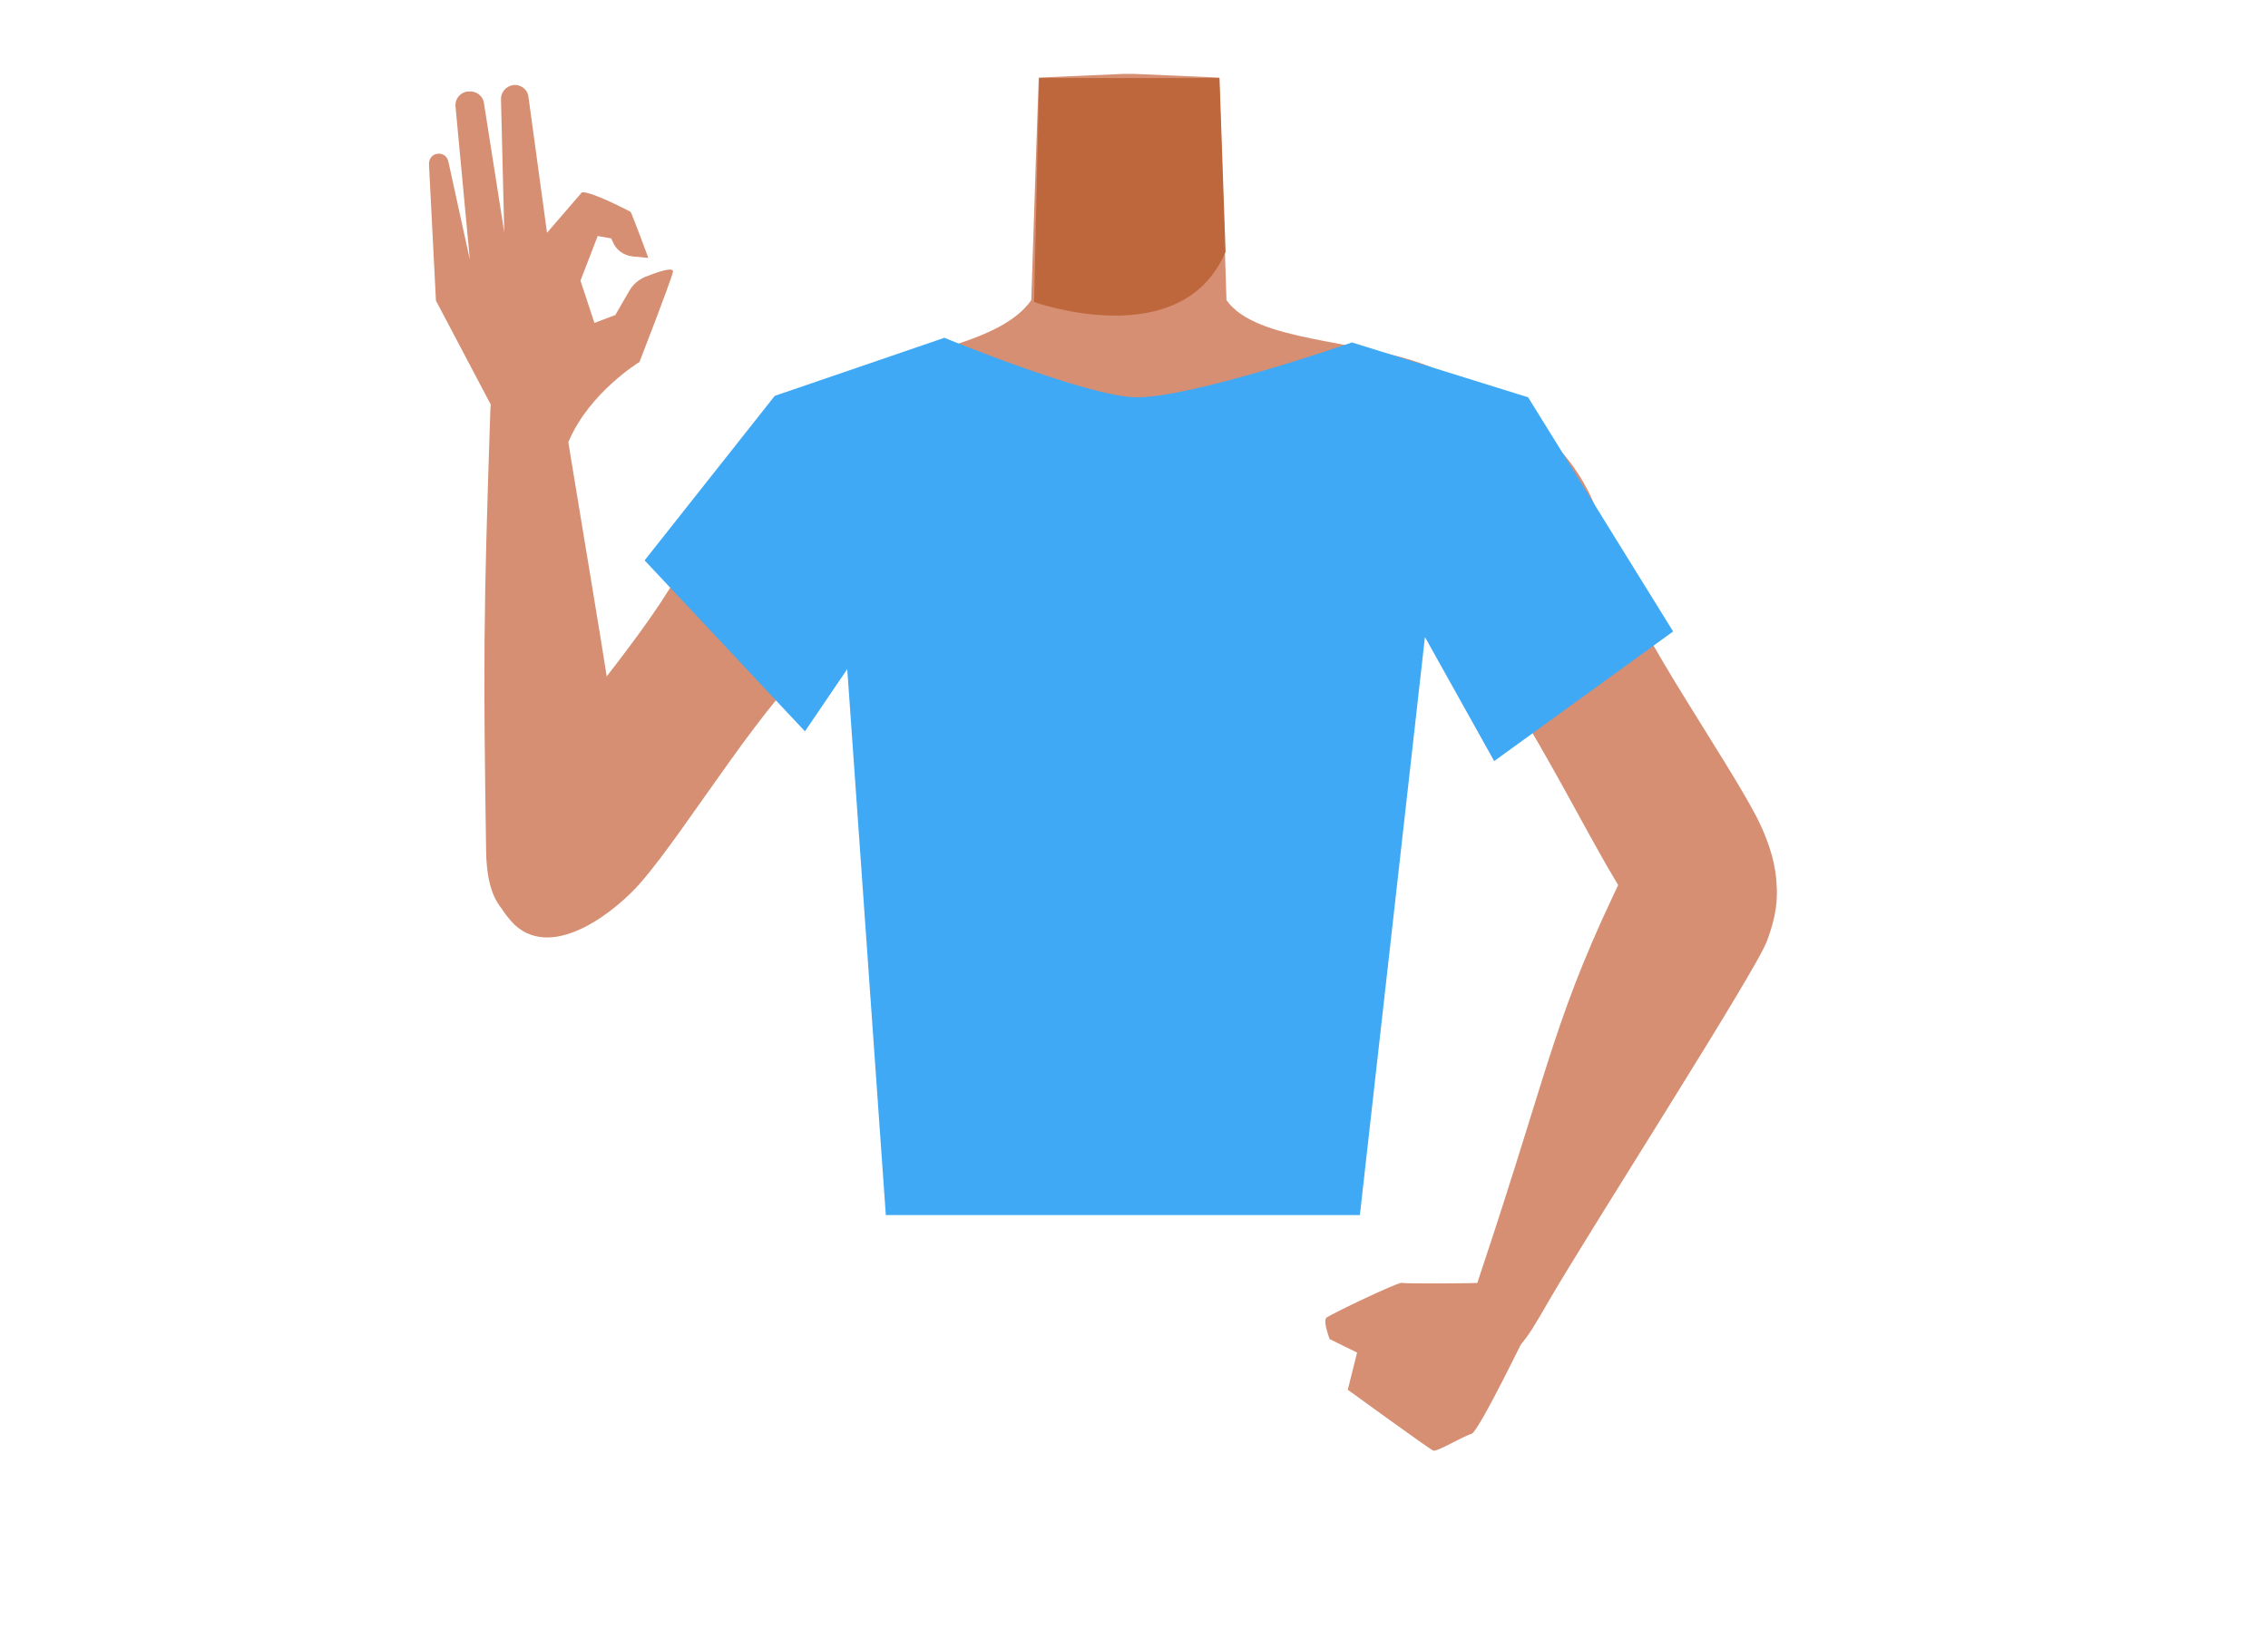
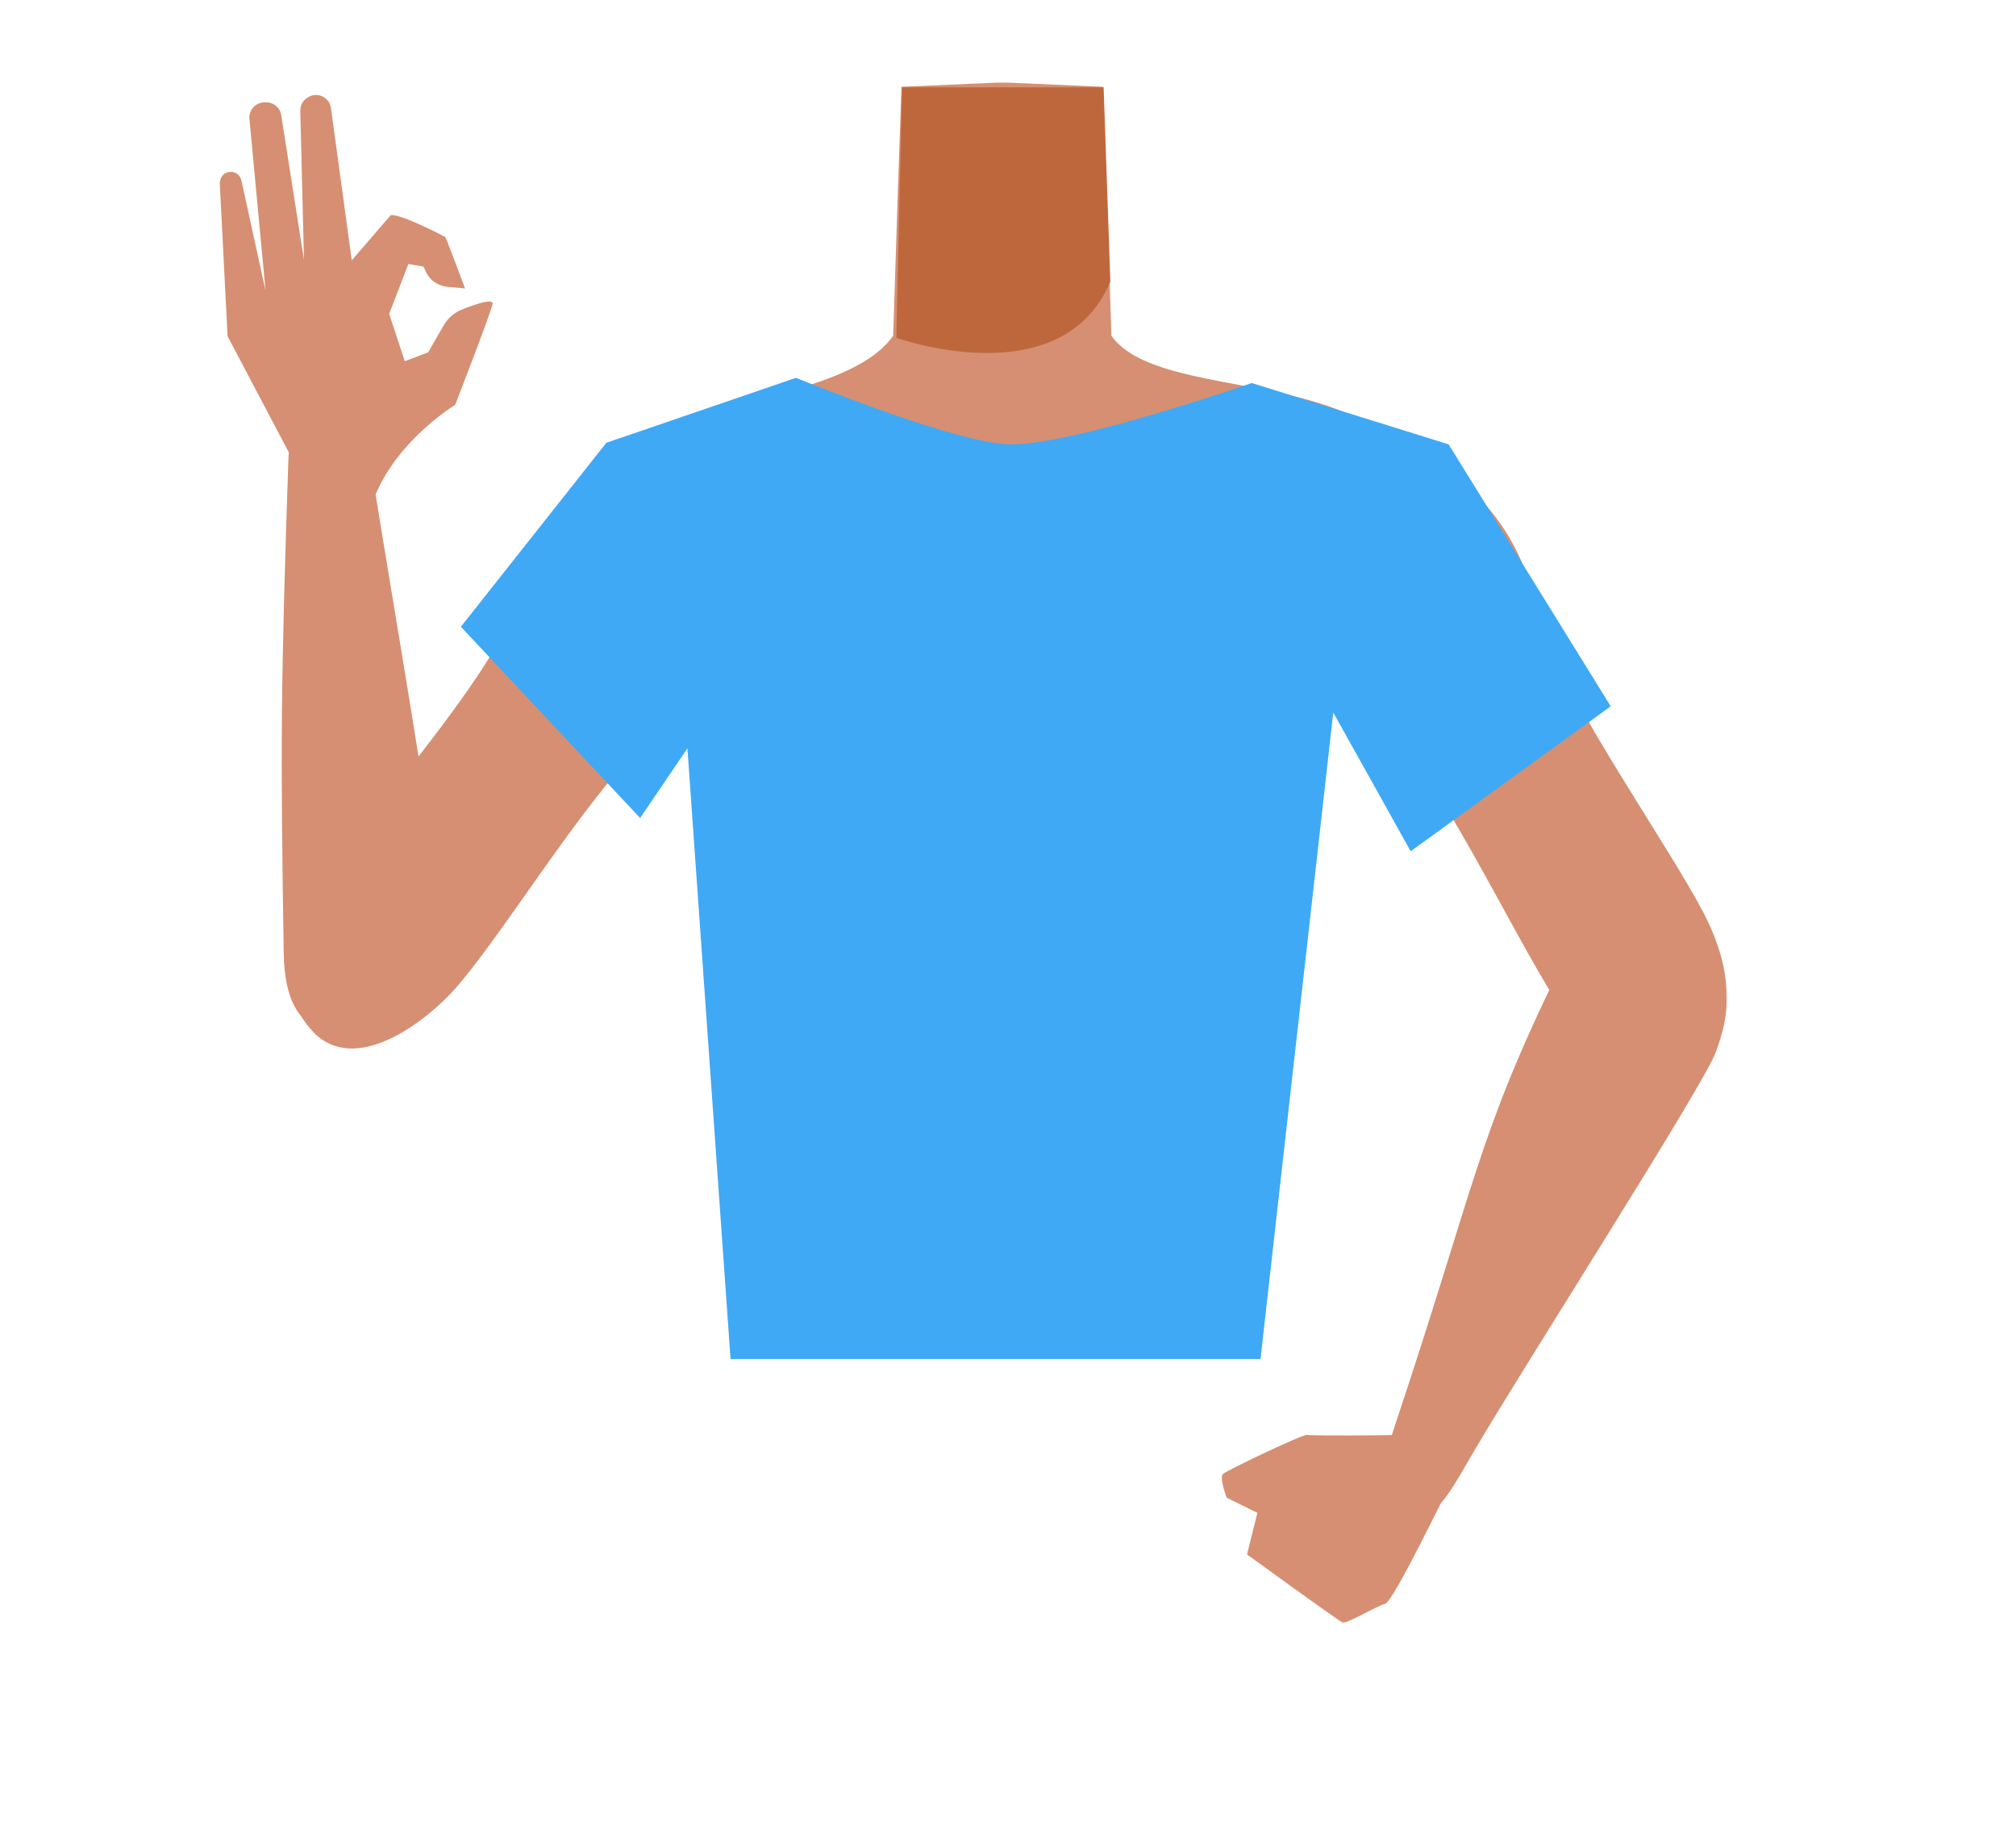
- <svg xmlns="http://www.w3.org/2000/svg" version="1.1" id="Calque_1" x="0px" y="0px" viewBox="0 0 488 354.5" style="enable-background:new 0 0 488 354.5;" xml:space="preserve">
+ <svg xmlns="http://www.w3.org/2000/svg" version="1.1" id="Calque_1" x="0px" y="0px" viewBox="0 0 388 354.5" style="enable-background:new 0 0 388 354.5;" xml:space="preserve">
  <style type="text/css">
	.st0{fill:#D68F72;}
	.st1{fill:#BF673C;}
	.st2{fill:#3FA9F5;}
</style>
  <g id="Calque_10">
-     <path class="st0" d="M243,167c-5.5-3.6-8-0.6-13.7,2.5c-9.8,5.3-15.8,23.7-26.7,26.2c-3.9,0.9-12.7-15.1-13.7-21.3   c-1.5-9.3,2.5-27.5-8.4-36.9c-9.2-7.9-21.5-3.7-25.5-16.3c-7-22,17.3-35.8,27.2-39.7c15.2-5.9,33.3-7.8,39.7-16.9l0.9-27.7   l0.7-20.2l18.3-0.8h2.2l18.3,0.8l0.7,20.2l0.9,27.7c6.4,9.1,28.4,8.3,43.5,14.2c10,3.9,30.4,20.4,23.4,42.4   c-4,12.6-16.2,8.4-25.5,16.3c-10.9,9.3-6.9,27.5-8.4,36.8c-1,6.3-9.9,22.2-13.7,21.3c-10.8-2.5-16.9-20.9-26.7-26.2   C251,166.4,248.5,163.4,243,167" />
-     <path class="st1" d="M222.5,65c0,0,31.8,11.4,41.2-10.8l-1.3-37.4h-38.8L222.5,65z" />
-     <path class="st0" d="M293.3,103.3c1.6,21.9,14.8,26.7,21.9,33.8c11.3,11.3,25.7,42.1,34.3,55.5c4.1,6.3,15.8,19.5,25.5,13l0,0   c12-8.9,6.3-23.2,3-29.7c-6.8-13.1-25.3-39.1-30.1-53.1c-3.6-10.4-5-21.5-19.3-32.4c0,0-13.9-12-25.7-6.2   C295.3,88,292.6,94.3,293.3,103.3L293.3,103.3z" />
-     <path class="st0" d="M372.5,177.8c13.4,6.9,9.9,18.8,7.7,24.7c-2.3,6.4-37.9,61.9-46.9,77.4c-5.1,8.8-7.6,13.6-13.1,11.1   c-5-2.3-4.9-7.2-1.8-16.5c15.8-47.3,15.8-55.5,31.8-88.2C357,172.5,369.1,176.1,372.5,177.8z" />
-     <path class="st0" d="M203.5,108.8c-4.3,21.5-18,24.7-25.9,30.9c-12.6,9.8-29.3,38.2-39.7,50.2c-4.9,5.7-18.5,17-27.1,9.2l0,0   c-10.6-10.6-3-23.9,1.3-29.8c8.6-12,28.3-34.5,34.9-47.8c4.9-9.9,7.6-20.7,23.1-29.8c0,0,15.3-10.2,26.3-3   C203.3,93.4,205.2,100,203.5,108.8L203.5,108.8z" />
-     <path class="st0" d="M120.4,197.8c15-1.2,14.4-12.8,14.7-19.1c0.3-6.8-11.1-72-13.8-89.8c-1.5-10.1-2-15.4-8.1-15.1   c-5.5,0.3-7.6,10.6-7.7,14.7c-1.5,44.4-1.5,55-0.9,94.8C104.9,202.2,116.5,198.1,120.4,197.8z" />
-     <path class="st0" d="M135.4,62.6c0.8-1.4,2-2.4,3.4-3c2.5-1,6.2-2.3,6-1.1c-0.4,1.9-7.2,19.4-7.2,19.4s-10.7,6.5-15.2,17   c-1,2.3-15.1,0.9-15.1,0.9l-1-7.4L93.8,64.7l-1.5-29.4c0-1.1,0.7-2.1,1.8-2.2l0,0c1.2-0.2,2.2,0.6,2.4,1.8l4.6,21l-3.1-33.1   c-0.1-1.5,1-2.9,2.6-3.1h0.2c1.5-0.2,3,0.8,3.3,2.3l4.4,28l-0.7-28.5c-0.1-1.6,1-2.9,2.6-3.2l0,0c1.6-0.2,3.1,0.9,3.3,2.5l4,29.3   l7.5-8.7c2-0.3,10.5,4.2,10.5,4.2c0.5,1,3.8,9.9,3.8,9.9l-3.3-0.3c-2-0.2-3.7-1.4-4.4-3.3l-0.3-0.6l-2.9-0.5l-3.7,9.6l3,9.1   l4.5-1.7L135.4,62.6z" />
-     <path class="st2" d="M138.7,120.6l34.5,36.8l9.1-13.4l8.3,117.5h102l14-124.4l14.9,26.7l38.5-27.9l-31.2-50.4l-37.9-11.8   c0,0-34.7,12.1-46.7,11.8c-10.7-0.3-41-12.8-41-12.8l-36.5,12.5L138.7,120.6" />
-     <path class="st0" d="M286.1,288.2c0,0-1.5-3.9-0.7-4.6s15.4-7.7,16.2-7.5s15.8,0.1,16.9,0s11.4,8.3,10.9,9s-11.2,23.1-12.8,23.5   s-7.4,3.9-8.2,3.6S290,299.1,290,299.1l2-8L286.1,288.2z" />
+     <path class="st0" d="M193,167c-5.5-3.6-8-0.6-13.7,2.5c-9.8,5.3-15.8,23.7-26.7,26.2c-3.9,0.9-12.7-15.1-13.7-21.3   c-1.5-9.3,2.5-27.5-8.4-36.9c-9.2-7.9-21.5-3.7-25.5-16.3c-7-22,17.3-35.8,27.2-39.7c15.2-5.9,33.3-7.8,39.7-16.9l0.9-27.7   l0.7-20.2l18.3-0.8h2.2l18.3,0.8l0.7,20.2l0.9,27.7c6.4,9.1,28.4,8.3,43.5,14.2c10,3.9,30.4,20.4,23.4,42.4   c-4,12.6-16.2,8.4-25.5,16.3c-10.9,9.3-6.9,27.5-8.4,36.8c-1,6.3-9.9,22.2-13.7,21.3c-10.8-2.5-16.9-20.9-26.7-26.2   C201,166.4,198.5,163.4,193,167" />
+     <path class="st1" d="M172.5,65c0,0,31.8,11.4,41.2-10.8l-1.3-37.4h-38.8L172.5,65z" />
+     <path class="st0" d="M243.3,103.3c1.6,21.9,14.8,26.7,21.9,33.8c11.3,11.3,25.7,42.1,34.3,55.5c4.1,6.3,15.8,19.5,25.5,13l0,0   c12-8.9,6.3-23.2,3-29.7c-6.8-13.1-25.3-39.1-30.1-53.1c-3.6-10.4-5-21.5-19.3-32.4c0,0-13.9-12-25.7-6.2   C245.3,88,242.6,94.3,243.3,103.3L243.3,103.3z" />
+     <path class="st0" d="M322.5,177.8c13.4,6.9,9.9,18.8,7.7,24.7c-2.3,6.4-37.9,61.9-46.9,77.4c-5.1,8.8-7.6,13.6-13.1,11.1   c-5-2.3-4.9-7.2-1.8-16.5c15.8-47.3,15.8-55.5,31.8-88.2C307,172.5,319.1,176.1,322.5,177.8z" />
+     <path class="st0" d="M153.5,108.8c-4.3,21.5-18,24.7-25.9,30.9c-12.6,9.8-29.3,38.2-39.7,50.2c-4.9,5.7-18.5,17-27.1,9.2l0,0   c-10.6-10.6-3-23.9,1.3-29.8c8.6-12,28.3-34.5,34.9-47.8c4.9-9.9,7.6-20.7,23.1-29.8c0,0,15.3-10.2,26.3-3   C153.3,93.4,155.2,100,153.5,108.8L153.5,108.8z" />
+     <path class="st0" d="M70.4,197.8c15-1.2,14.4-12.8,14.7-19.1c0.3-6.8-11.1-72-13.8-89.8c-1.5-10.1-2-15.4-8.1-15.1   c-5.5,0.3-7.6,10.6-7.7,14.7c-1.5,44.4-1.5,55-0.9,94.8C54.9,202.2,66.5,198.1,70.4,197.8z" />
+     <path class="st0" d="M85.4,62.6c0.8-1.4,2-2.4,3.4-3c2.5-1,6.2-2.3,6-1.1c-0.4,1.9-7.2,19.4-7.2,19.4s-10.7,6.5-15.2,17   c-1,2.3-15.1,0.9-15.1,0.9l-1-7.4L43.8,64.7l-1.5-29.4c0-1.1,0.7-2.1,1.8-2.2l0,0c1.2-0.2,2.2,0.6,2.4,1.8l4.6,21L48,22.8   c-0.1-1.5,1-2.9,2.6-3.1h0.2c1.5-0.2,3,0.8,3.3,2.3l4.4,28l-0.7-28.5c-0.1-1.6,1-2.9,2.6-3.2l0,0c1.6-0.2,3.1,0.9,3.3,2.5l4,29.3   l7.5-8.7c2-0.3,10.5,4.2,10.5,4.2c0.5,1,3.8,9.9,3.8,9.9l-3.3-0.3c-2-0.2-3.7-1.4-4.4-3.3l-0.3-0.6l-2.9-0.5l-3.7,9.6l3,9.1   l4.5-1.7L85.4,62.6z" />
+     <path class="st2" d="M88.7,120.6l34.5,36.8l9.1-13.4l8.3,117.5h102l14-124.4l14.9,26.7l38.5-27.9l-31.2-50.4l-37.9-11.8   c0,0-34.7,12.1-46.7,11.8c-10.7-0.3-41-12.8-41-12.8l-36.5,12.5L88.7,120.6" />
+     <path class="st0" d="M236.1,288.2c0,0-1.5-3.9-0.7-4.6s15.4-7.7,16.2-7.5s15.8,0.1,16.9,0s11.4,8.3,10.9,9s-11.2,23.1-12.8,23.5   s-7.4,3.9-8.2,3.6S240,299.1,240,299.1l2-8L236.1,288.2z" />
  </g>
</svg>
